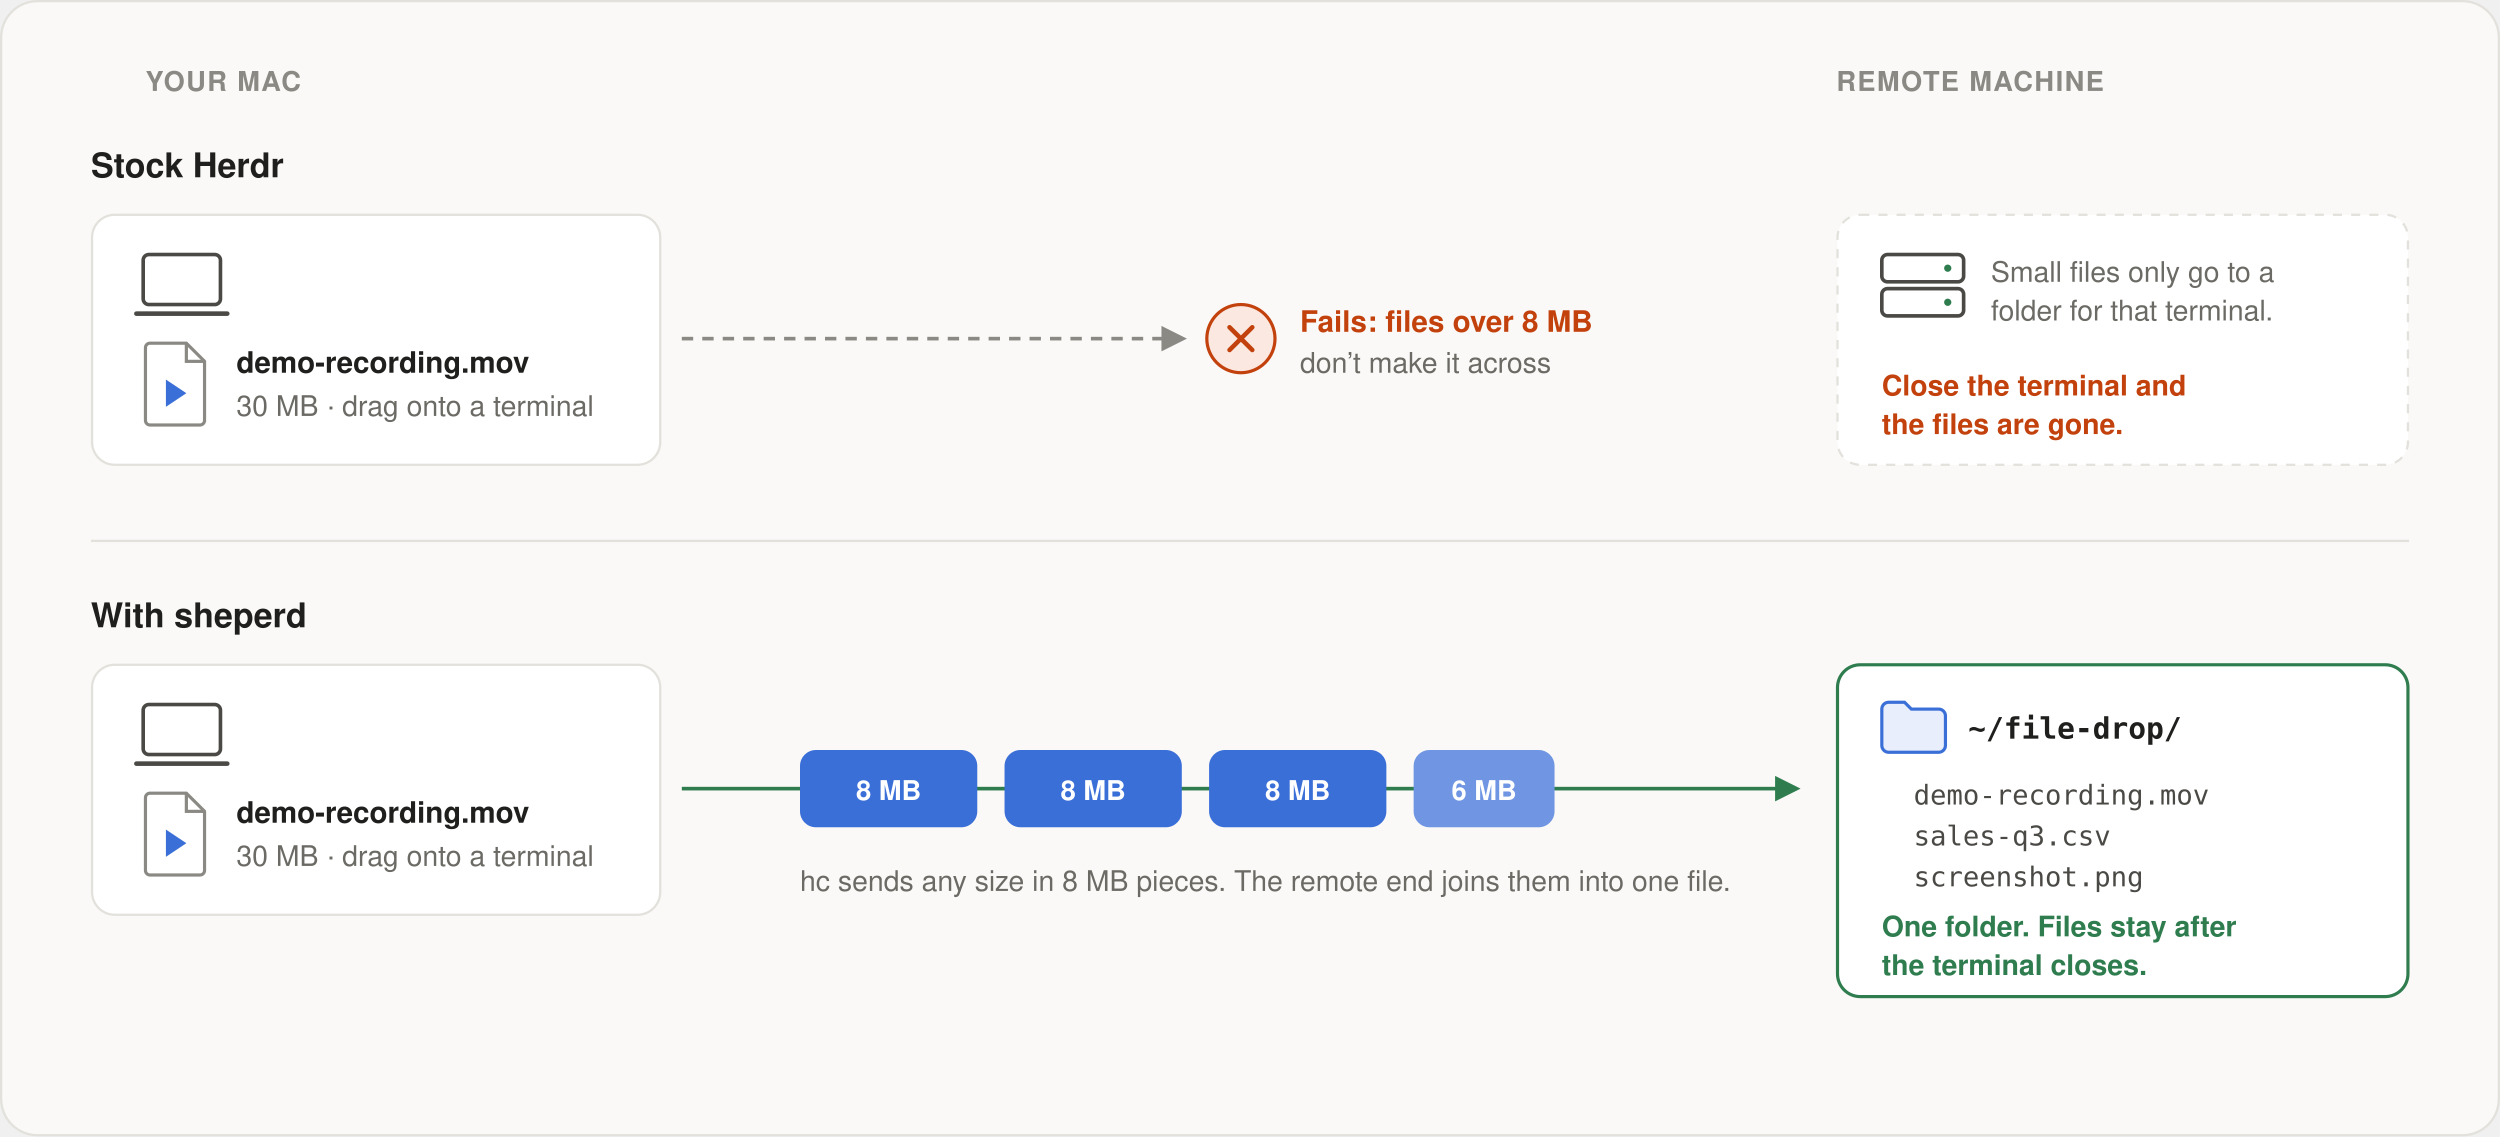
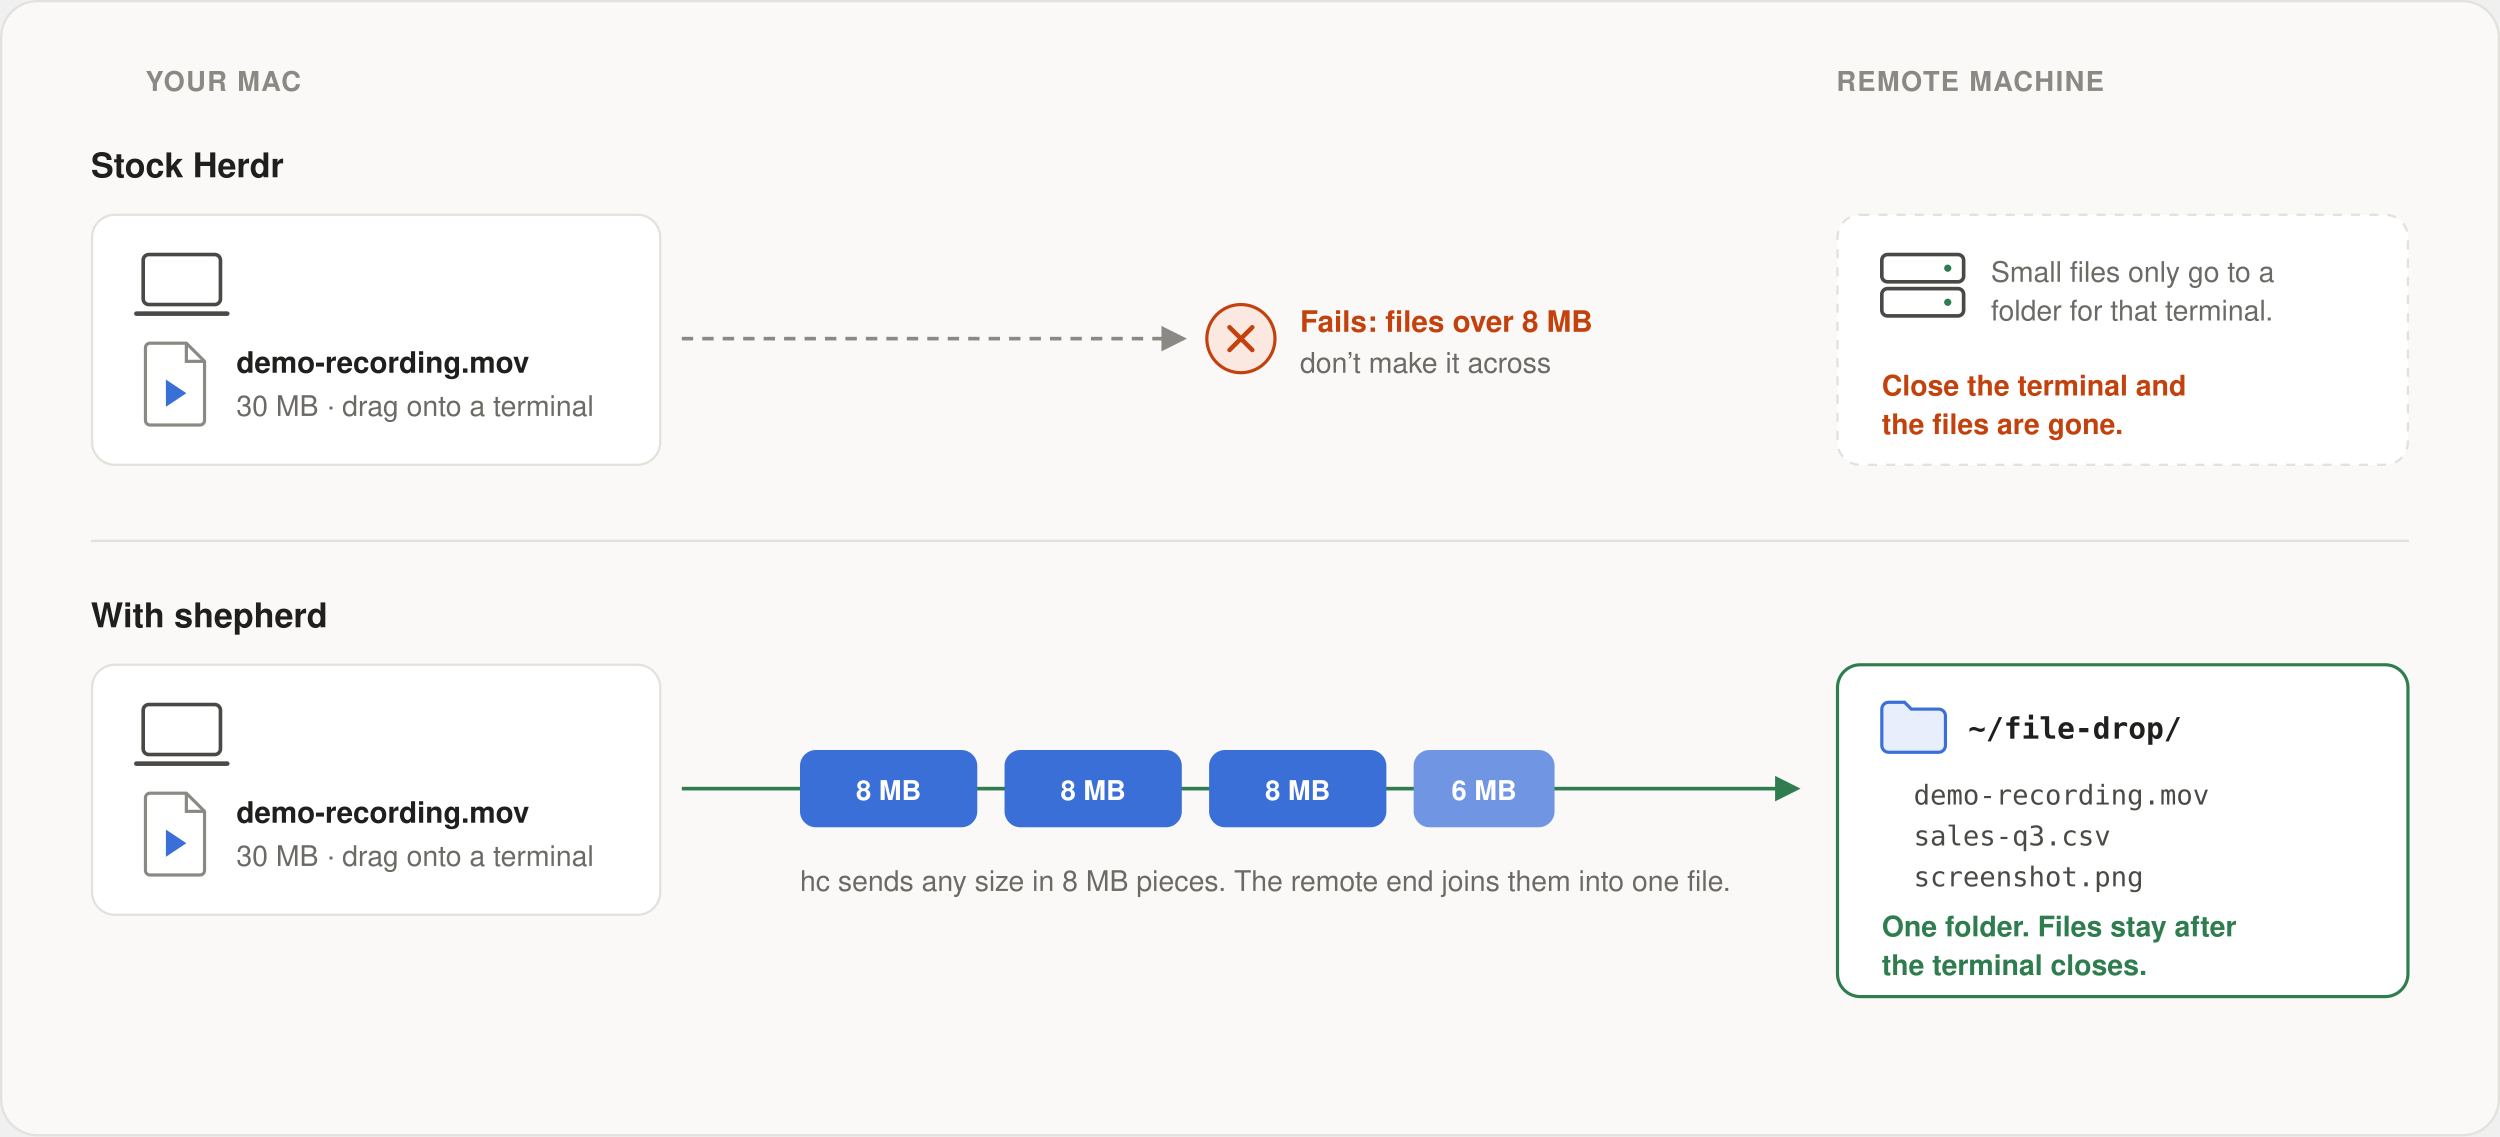
<svg xmlns="http://www.w3.org/2000/svg" width="1100" height="500" viewBox="0 0 1100 500" font-family="-apple-system, BlinkMacSystemFont, 'SF Pro Text', 'Segoe UI', Helvetica, Arial, sans-serif">
  <defs>
    <g id="file">
      <path d="M2 1h16l8 8v26a2 2 0 0 1-2 2H2a2 2 0 0 1-2-2V3a2 2 0 0 1 2-2z" fill="#ffffff" stroke="#8a8984" stroke-width="1.4" />
      <path d="M18 1v8h8" fill="none" stroke="#8a8984" stroke-width="1.4" />
      <path d="M9 17l9 6-9 6z" fill="#3b6fd8" />
    </g>
    <g id="laptop">
      <rect x="3" y="0" width="34" height="22" rx="2.5" fill="none" stroke="#4a4945" stroke-width="1.6" />
      <path d="M0 26h40" stroke="#4a4945" stroke-width="2" stroke-linecap="round" />
    </g>
    <g id="server">
      <rect x="0" y="0" width="36" height="12" rx="2.5" fill="none" stroke="#4a4945" stroke-width="1.6" />
      <rect x="0" y="15" width="36" height="12" rx="2.5" fill="none" stroke="#4a4945" stroke-width="1.6" />
      <circle cx="29" cy="6" r="1.6" fill="#2f7d4f" />
      <circle cx="29" cy="21" r="1.6" fill="#2f7d4f" />
    </g>
    <g id="folder">
      <path d="M0 4a3 3 0 0 1 3-3h7l3 3h12a3 3 0 0 1 3 3v13a3 3 0 0 1-3 3H3a3 3 0 0 1-3-3z" fill="#e8eefb" stroke="#3b6fd8" stroke-width="1.4" />
    </g>
    <marker id="arrow" viewBox="0 0 10 10" refX="8" refY="5" markerWidth="7" markerHeight="7" orient="auto">
      <path d="M0 0L10 5L0 10z" fill="#8a8984" />
    </marker>
    <marker id="arrow-ok" viewBox="0 0 10 10" refX="8" refY="5" markerWidth="7" markerHeight="7" orient="auto">
      <path d="M0 0L10 5L0 10z" fill="#2f7d4f" />
    </marker>
  </defs>
  <rect x="0.5" y="0.5" width="1099" height="499" rx="16" fill="#faf9f7" stroke="#e3e1dc" />
  <g font-size="12" font-weight="600" fill="#8a8984" letter-spacing="0.6">
    <text x="64" y="40">YOUR MAC</text>
    <text x="808" y="40">REMOTE MACHINE</text>
  </g>
  <text x="40" y="78" font-size="15" font-weight="700" fill="#1f1f1d">Stock Herdr</text>
  <g transform="translate(40 94)">
    <rect x="0.5" y="0.5" width="250" height="110" rx="10" fill="#ffffff" stroke="#e3e1dc" />
    <use href="#laptop" x="20" y="18" />
    <use href="#file" x="24" y="56" />
    <text x="64" y="70" font-size="13" font-weight="600" fill="#1f1f1d">demo-recording.mov</text>
    <text x="64" y="89" font-size="12.5" fill="#6b6a65">30 MB · drag onto a terminal</text>
  </g>
  <path d="M300 149 H 520" stroke="#8a8984" stroke-width="1.6" stroke-dasharray="5 4" marker-end="url(#arrow)" />
  <g transform="translate(530 132)">
    <circle cx="16" cy="17" r="15" fill="#fbe9e1" stroke="#c2410c" stroke-width="1.4" />
    <path d="M11 12l10 10M21 12l-10 10" stroke="#c2410c" stroke-width="2" stroke-linecap="round" />
  </g>
  <text x="572" y="146" font-size="13" font-weight="600" fill="#c2410c">Fails: files over 8 MB</text>
  <text x="572" y="164" font-size="12.5" fill="#6b6a65">don’t make it across</text>
  <g transform="translate(808 94)">
    <rect x="0.5" y="0.5" width="251" height="110" rx="10" fill="#ffffff" stroke="#e3e1dc" stroke-dasharray="4 4" />
    <use href="#server" x="20" y="18" />
    <text x="68" y="30" font-size="12.5" fill="#6b6a65">Small files only go to a</text>
    <text x="68" y="47" font-size="12.5" fill="#6b6a65">folder for that terminal.</text>
    <text x="20" y="80" font-size="12.5" fill="#c2410c" font-weight="600">Close the terminal and</text>
    <text x="20" y="97" font-size="12.5" fill="#c2410c" font-weight="600">the files are gone.</text>
  </g>
  <line x1="40" y1="238" x2="1060" y2="238" stroke="#e3e1dc" />
-   <text x="40" y="276" font-size="15" font-weight="700" fill="#1f1f1d">With sheperd</text>
+   <text x="40" y="276" font-size="15" font-weight="700" fill="#1f1f1d">With shepherd</text>
  <g transform="translate(40 292)">
    <rect x="0.5" y="0.5" width="250" height="110" rx="10" fill="#ffffff" stroke="#e3e1dc" />
    <use href="#laptop" x="20" y="18" />
    <use href="#file" x="24" y="56" />
    <text x="64" y="70" font-size="13" font-weight="600" fill="#1f1f1d">demo-recording.mov</text>
    <text x="64" y="89" font-size="12.5" fill="#6b6a65">30 MB · drag onto a terminal</text>
  </g>
  <path d="M300 347 H 790" stroke="#2f7d4f" stroke-width="1.6" marker-end="url(#arrow-ok)" />
  <g font-size="12" font-weight="600" fill="#ffffff" text-anchor="middle">
    <g>
      <rect x="352" y="330" width="78" height="34" rx="7" fill="#3b6fd8" />
      <text x="391" y="352">8 MB</text>
      <animateTransform attributeName="transform" type="translate" values="0 0; 12 0; 0 0" dur="2.4s" repeatCount="indefinite" />
    </g>
    <g>
      <rect x="442" y="330" width="78" height="34" rx="7" fill="#3b6fd8" />
      <text x="481" y="352">8 MB</text>
      <animateTransform attributeName="transform" type="translate" values="0 0; 12 0; 0 0" dur="2.4s" begin="0.2s" repeatCount="indefinite" />
    </g>
    <g>
      <rect x="532" y="330" width="78" height="34" rx="7" fill="#3b6fd8" />
      <text x="571" y="352">8 MB</text>
      <animateTransform attributeName="transform" type="translate" values="0 0; 12 0; 0 0" dur="2.4s" begin="0.4s" repeatCount="indefinite" />
    </g>
    <g>
      <rect x="622" y="330" width="62" height="34" rx="7" fill="#6f95e3" />
      <text x="653" y="352">6 MB</text>
      <animateTransform attributeName="transform" type="translate" values="0 0; 12 0; 0 0" dur="2.4s" begin="0.6s" repeatCount="indefinite" />
    </g>
  </g>
  <text x="352" y="392" font-size="12.5" fill="#6b6a65">hc sends any size in 8 MB pieces. The remote end joins them into one file.</text>
  <g transform="translate(808 292)">
    <rect x="0.5" y="0.5" width="251" height="146" rx="10" fill="#ffffff" stroke="#2f7d4f" stroke-width="1.4" />
    <use href="#folder" x="20" y="16" />
    <text x="58" y="33" font-size="13" font-weight="600" fill="#1f1f1d" font-family="'SF Mono', Menlo, Consolas, monospace">~/file-drop/</text>
    <g font-size="12" fill="#4a4945" font-family="'SF Mono', Menlo, Consolas, monospace">
      <text x="34" y="62">demo-recording.mov</text>
      <text x="34" y="80">sales-q3.csv</text>
      <text x="34" y="98">screenshot.png</text>
    </g>
    <text x="20" y="120" font-size="12.5" fill="#2f7d4f" font-weight="600">One folder. Files stay after</text>
    <text x="20" y="137" font-size="12.5" fill="#2f7d4f" font-weight="600">the terminal closes.</text>
  </g>
</svg>
